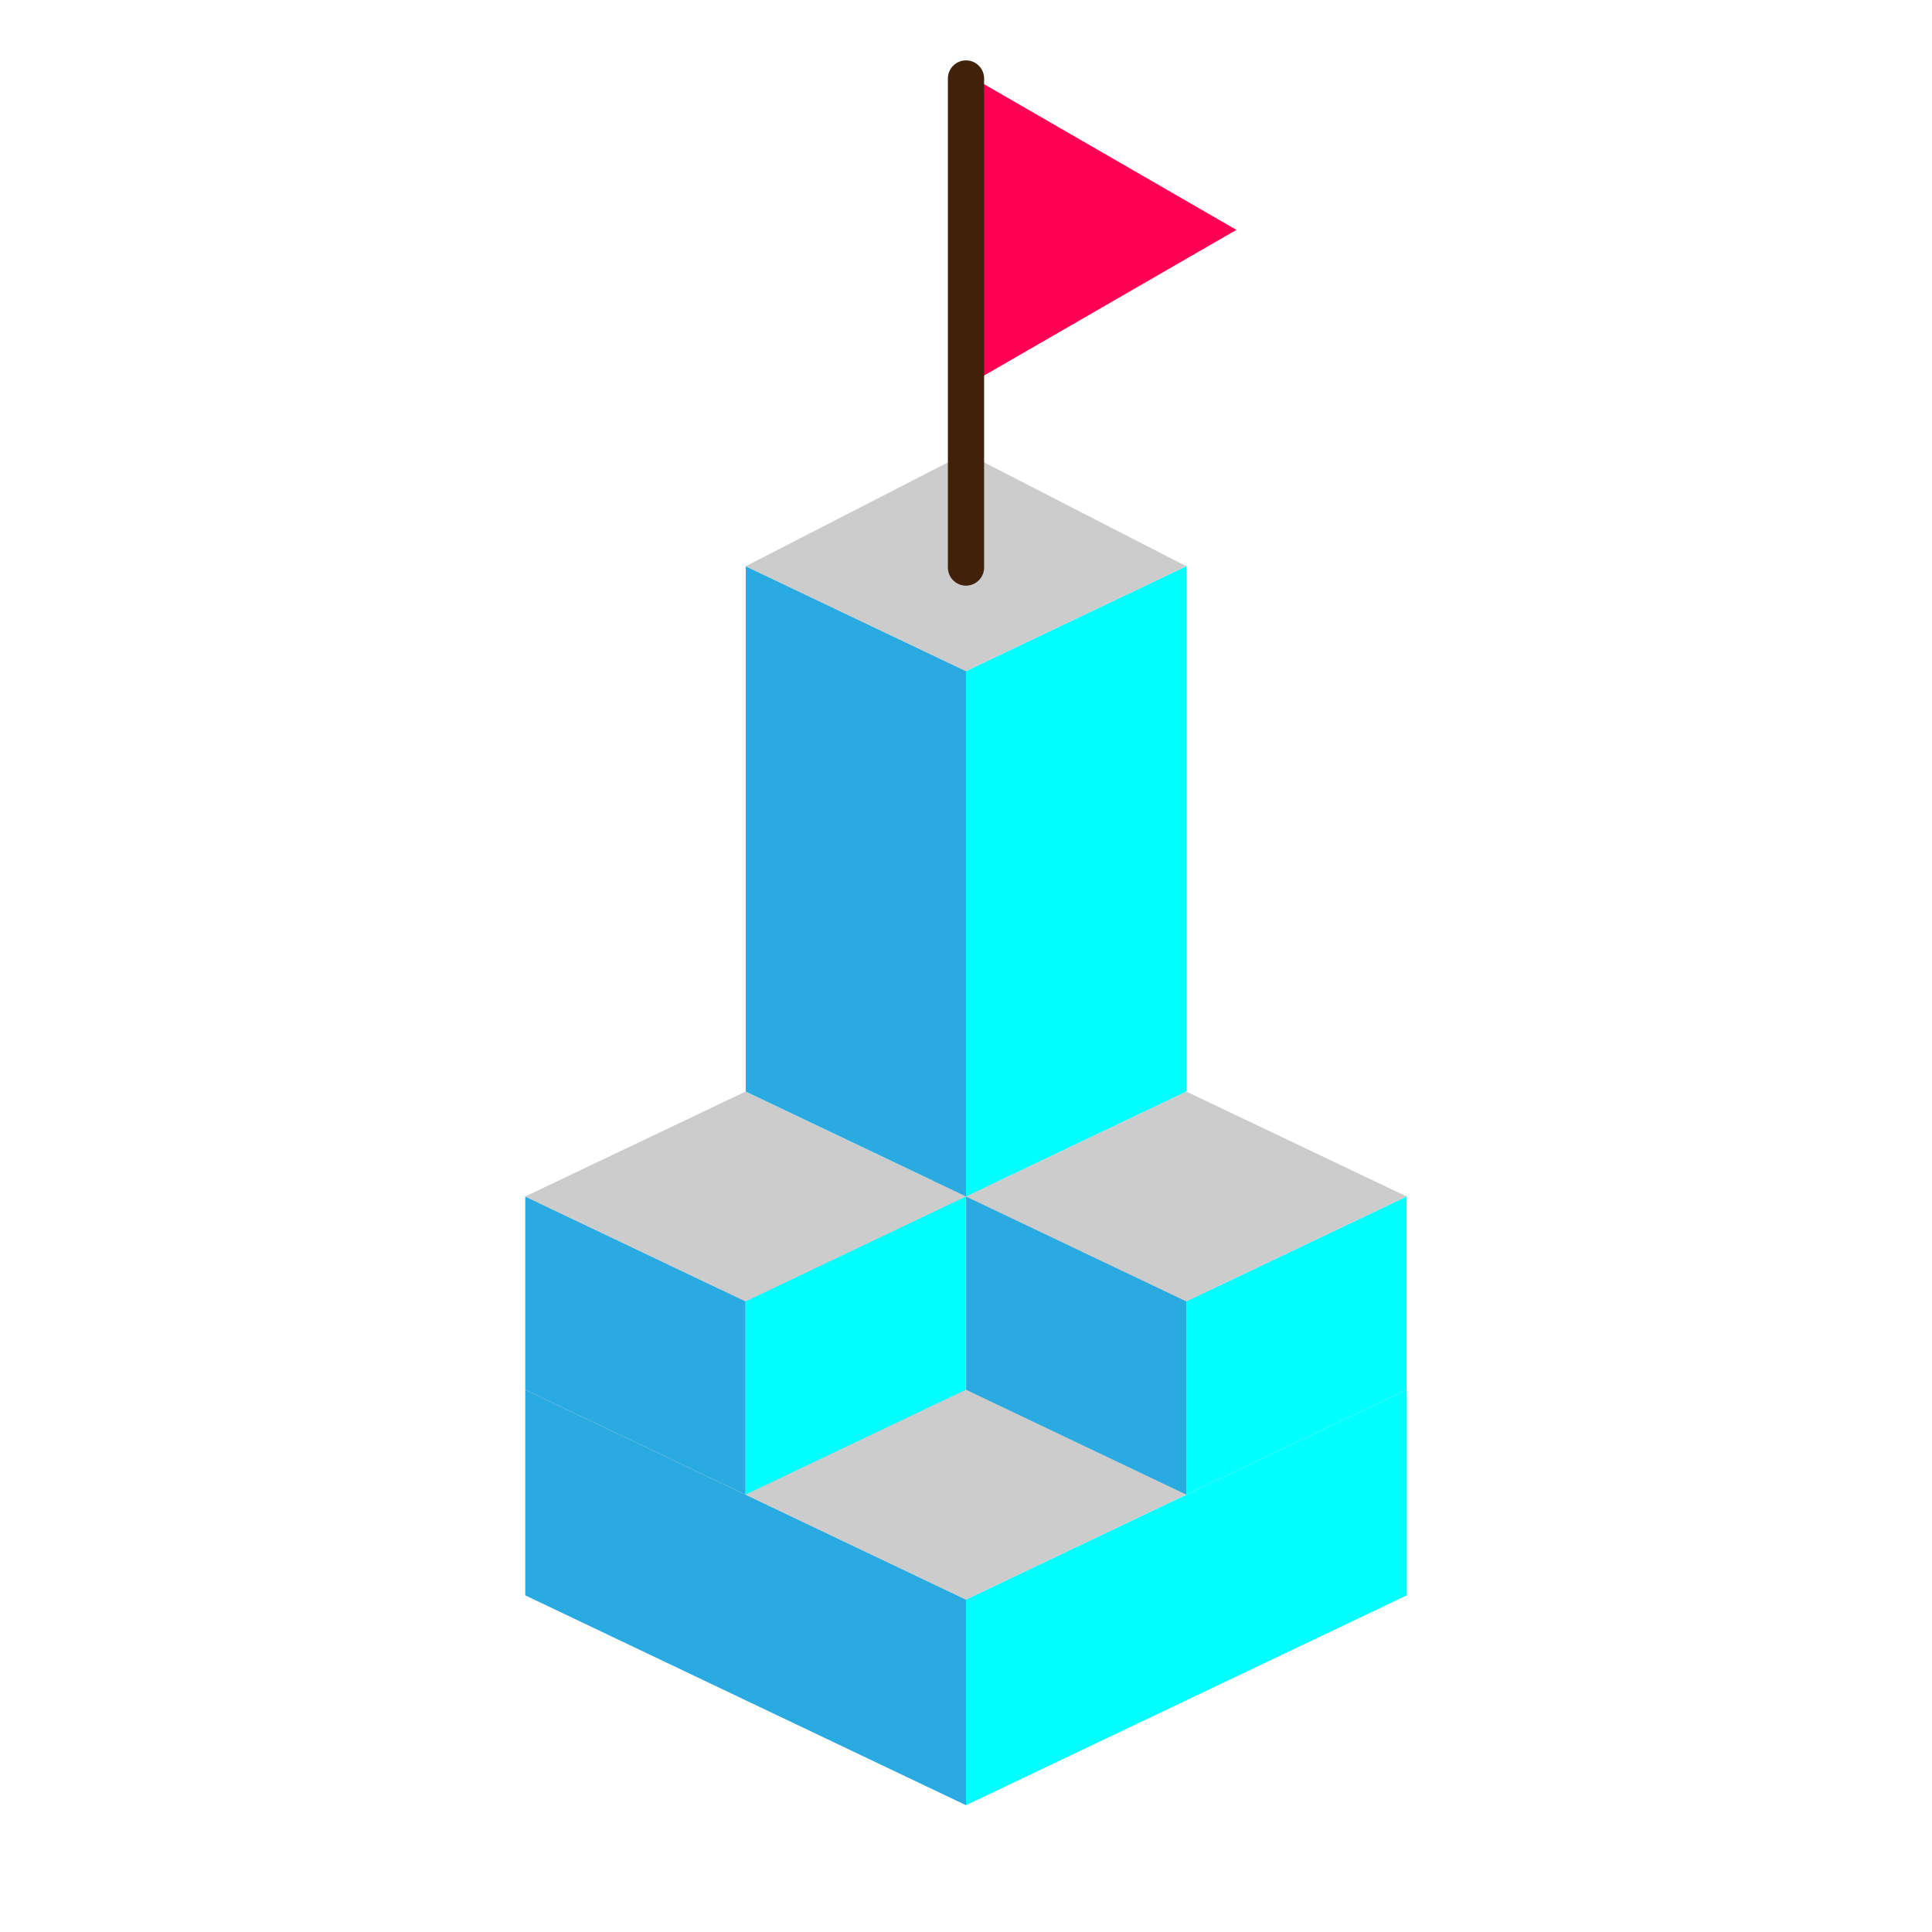
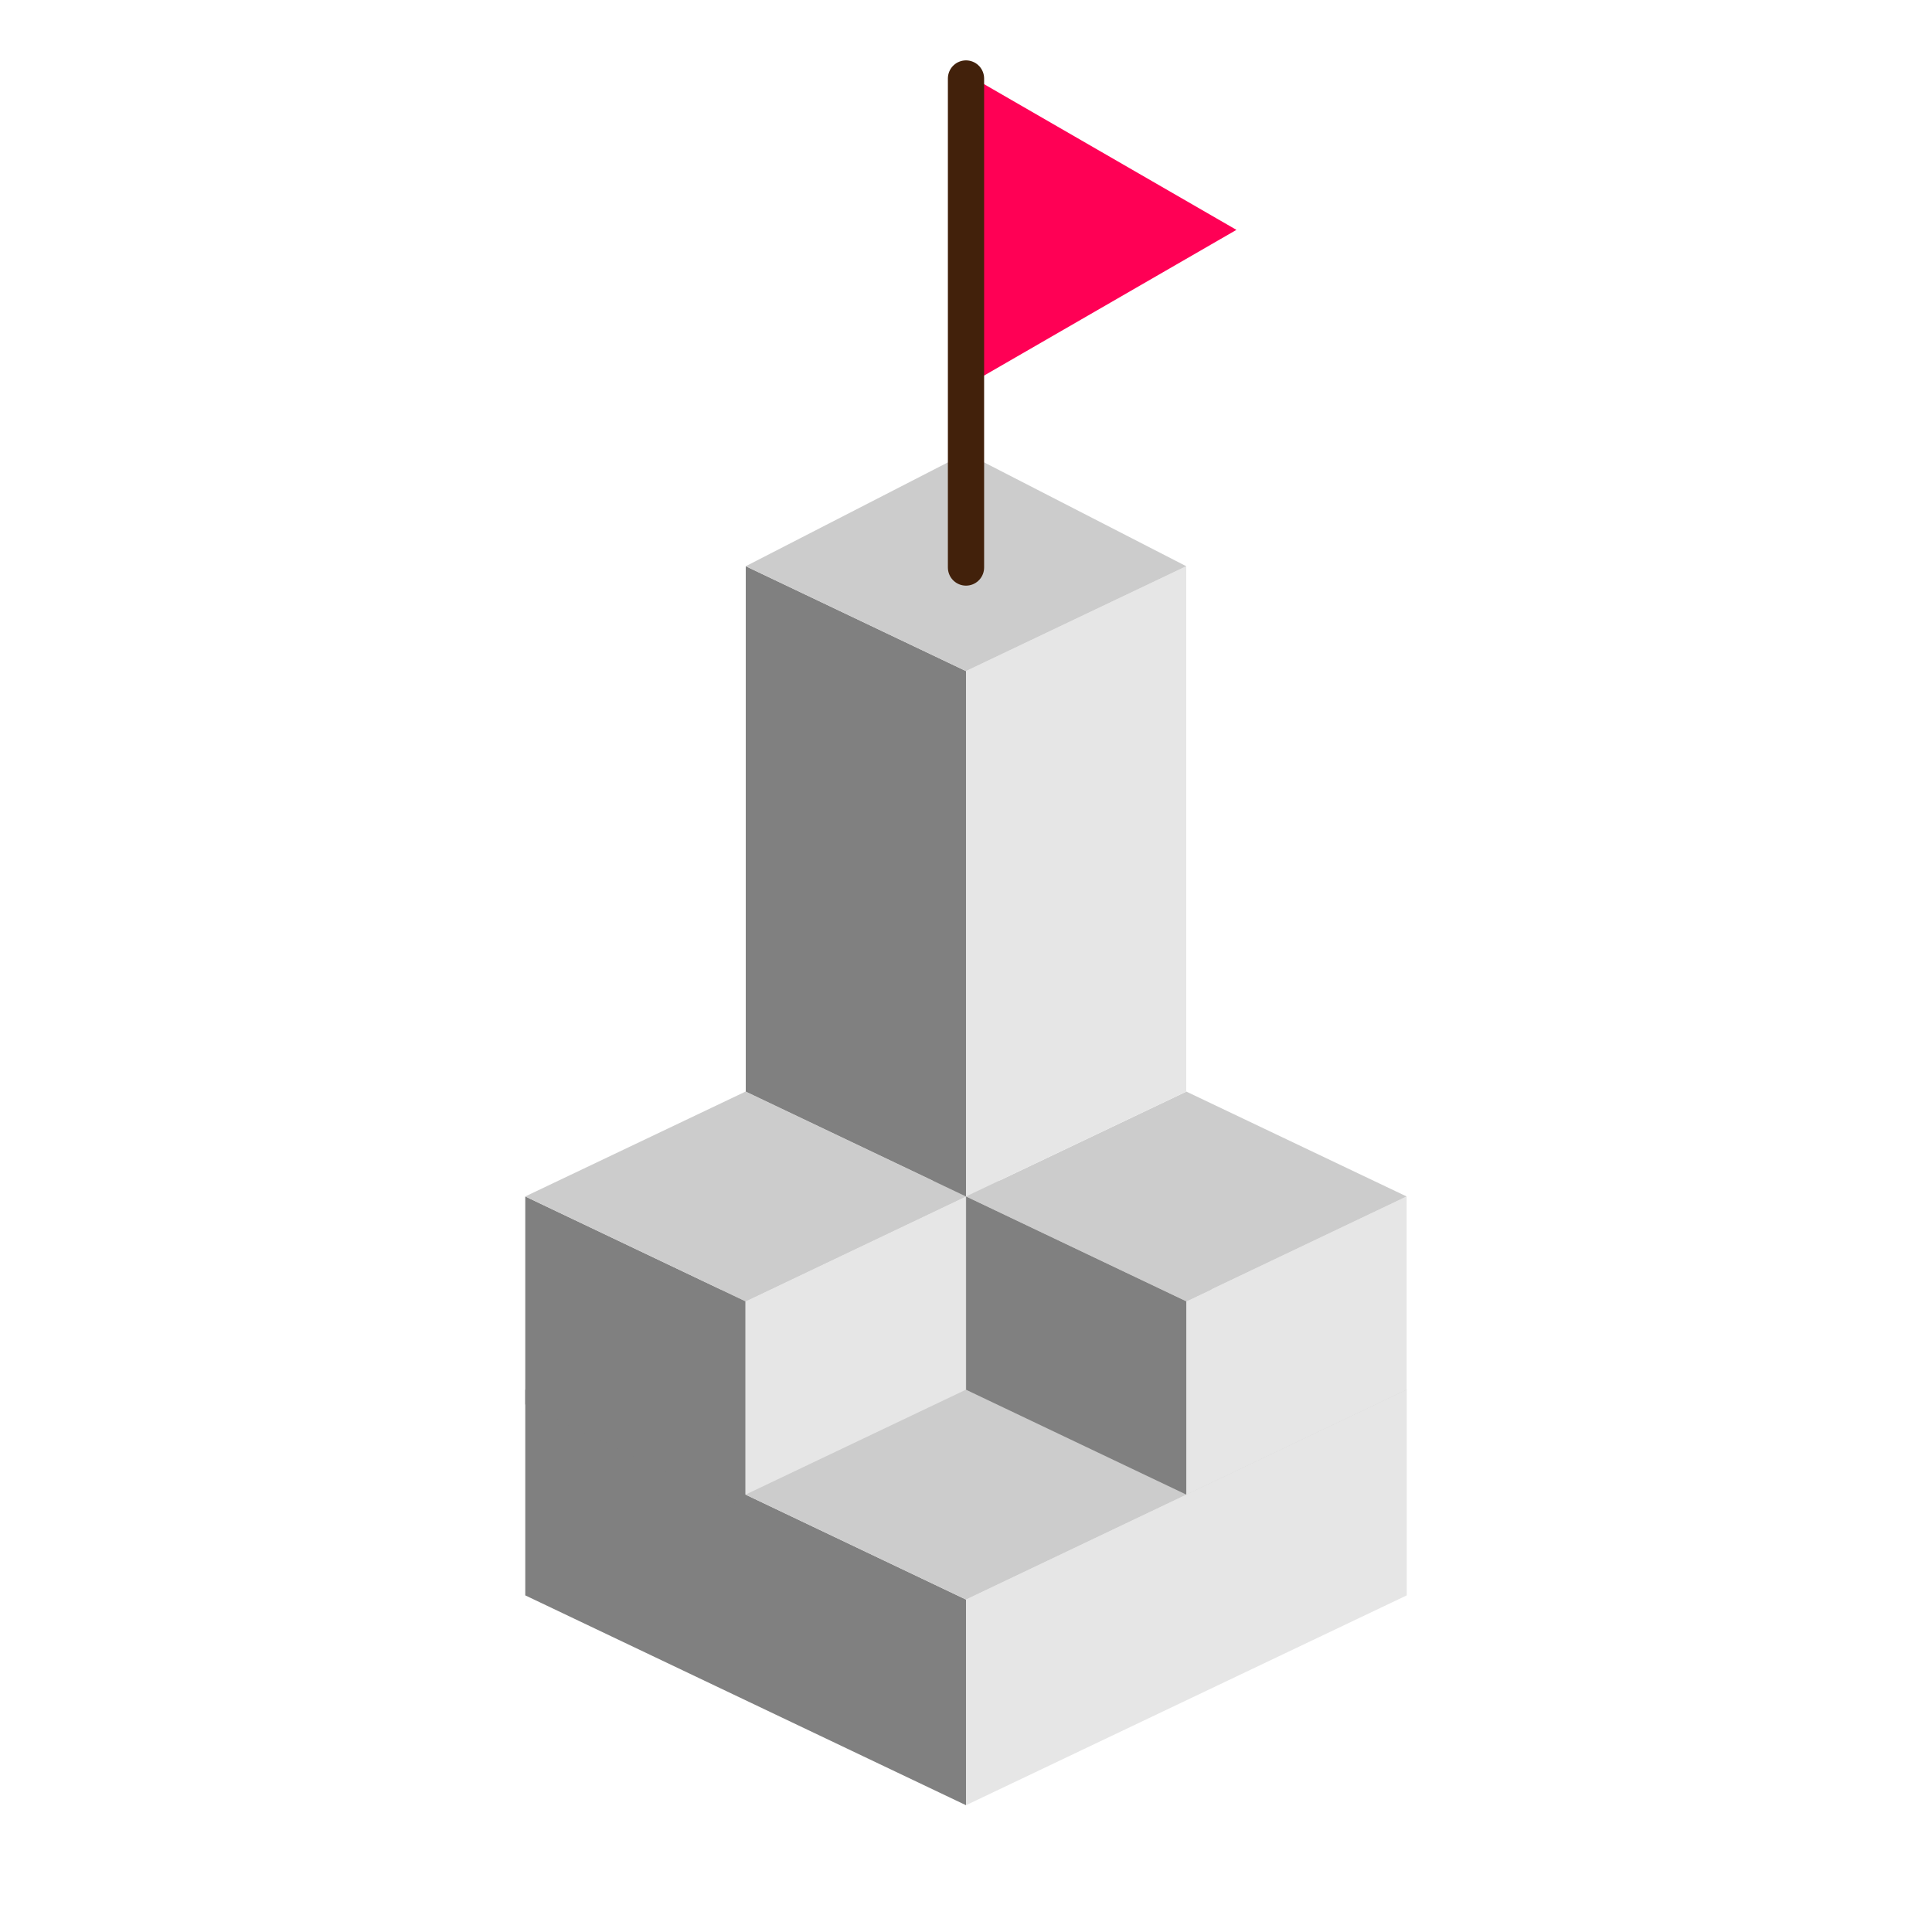
<svg xmlns="http://www.w3.org/2000/svg" version="1.1" x="0px" y="0px" width="320px" height="320px" viewBox="0 0 320 320" enable-background="new 0 0 320 320" xml:space="preserve">
+   <g id="Layer_3">
+ </g>
  <g id="Layer_1">
    <g>
-       <polygon fill="#29ABE2" points="160,299 87,264.244 87,230.181 160,264.937   " />
-       <polygon fill="#00FFFF" points="160,299 233,264.244 233,230.181 160,264.937   " />
+       <polygon fill="#808080" points="160,299 87,264.244 87,230.181 160,264.937   " />
+       <polygon fill="#E6E6E6" points="160,299 233,264.244 233,230.181 160,264.937   " />
      <polygon fill="#CCCCCC" points="87,230.181 160,192.682 233,230.181 160,264.937   " />
-       <polygon fill="#29ABE2" points="123.479,247.558 87,230.19 87,198.171 123.479,215.539   " />
-       <polygon fill="#00FFFF" points="123.479,247.558 159.958,230.19 159.958,198.171 123.479,215.539   " />
+       <polygon fill="#808080" points="123.479,249.978 87,232.611 87,198.171 123.479,215.539   " />
+       <polygon fill="#E6E6E6" points="123.479,247.558 159.958,230.19 159.958,198.171 123.479,215.539   " />
      <polygon fill="#CCCCCC" points="87,198.171 123.479,180.803 159.958,198.171 123.479,215.539   " />
-       <polygon fill="#29ABE2" points="196.5,247.558 160.021,230.19 160.021,198.171 196.5,215.539   " />
-       <polygon fill="#00FFFF" points="196.5,247.558 232.979,230.19 232.979,198.171 196.5,215.539   " />
+       <polygon fill="#808080" points="196.5,247.558 160.021,230.19 160.021,198.171 196.5,215.539   " />
+       <polygon fill="#E6E6E6" points="196.5,247.558 232.979,230.19 232.979,198.171 196.5,215.539   " />
      <polygon fill="#CCCCCC" points="160.021,198.171 196.5,180.803 232.979,198.171 196.5,215.539   " />
-       <polygon fill="#29ABE2" points="160,198.171 123.521,180.803 123.521,93.784 160,111.152   " />
-       <polygon fill="#00FFFF" points="160,198.171 196.479,180.803 196.479,93.784 160,111.152   " />
+       <polygon fill="#808080" points="160,198.171 123.521,180.803 123.521,93.784 160,111.152   " />
+       <polygon fill="#E6E6E6" points="160,198.171 196.479,180.803 196.479,93.784 160,111.152   " />
      <polygon fill="#CCCCCC" points="123.521,93.784 160,75.045 196.479,93.784 160,111.152   " />
      <polygon fill="#FF0055" points="161,12.79 204.792,38.073 161,63.356   " />
      <line fill="none" stroke="#42210B" stroke-width="6" stroke-linecap="round" stroke-miterlimit="10" x1="160" y1="94" x2="160" y2="13" />
    </g>
  </g>
  <g id="Layer_2" display="none">
</g>
</svg>
